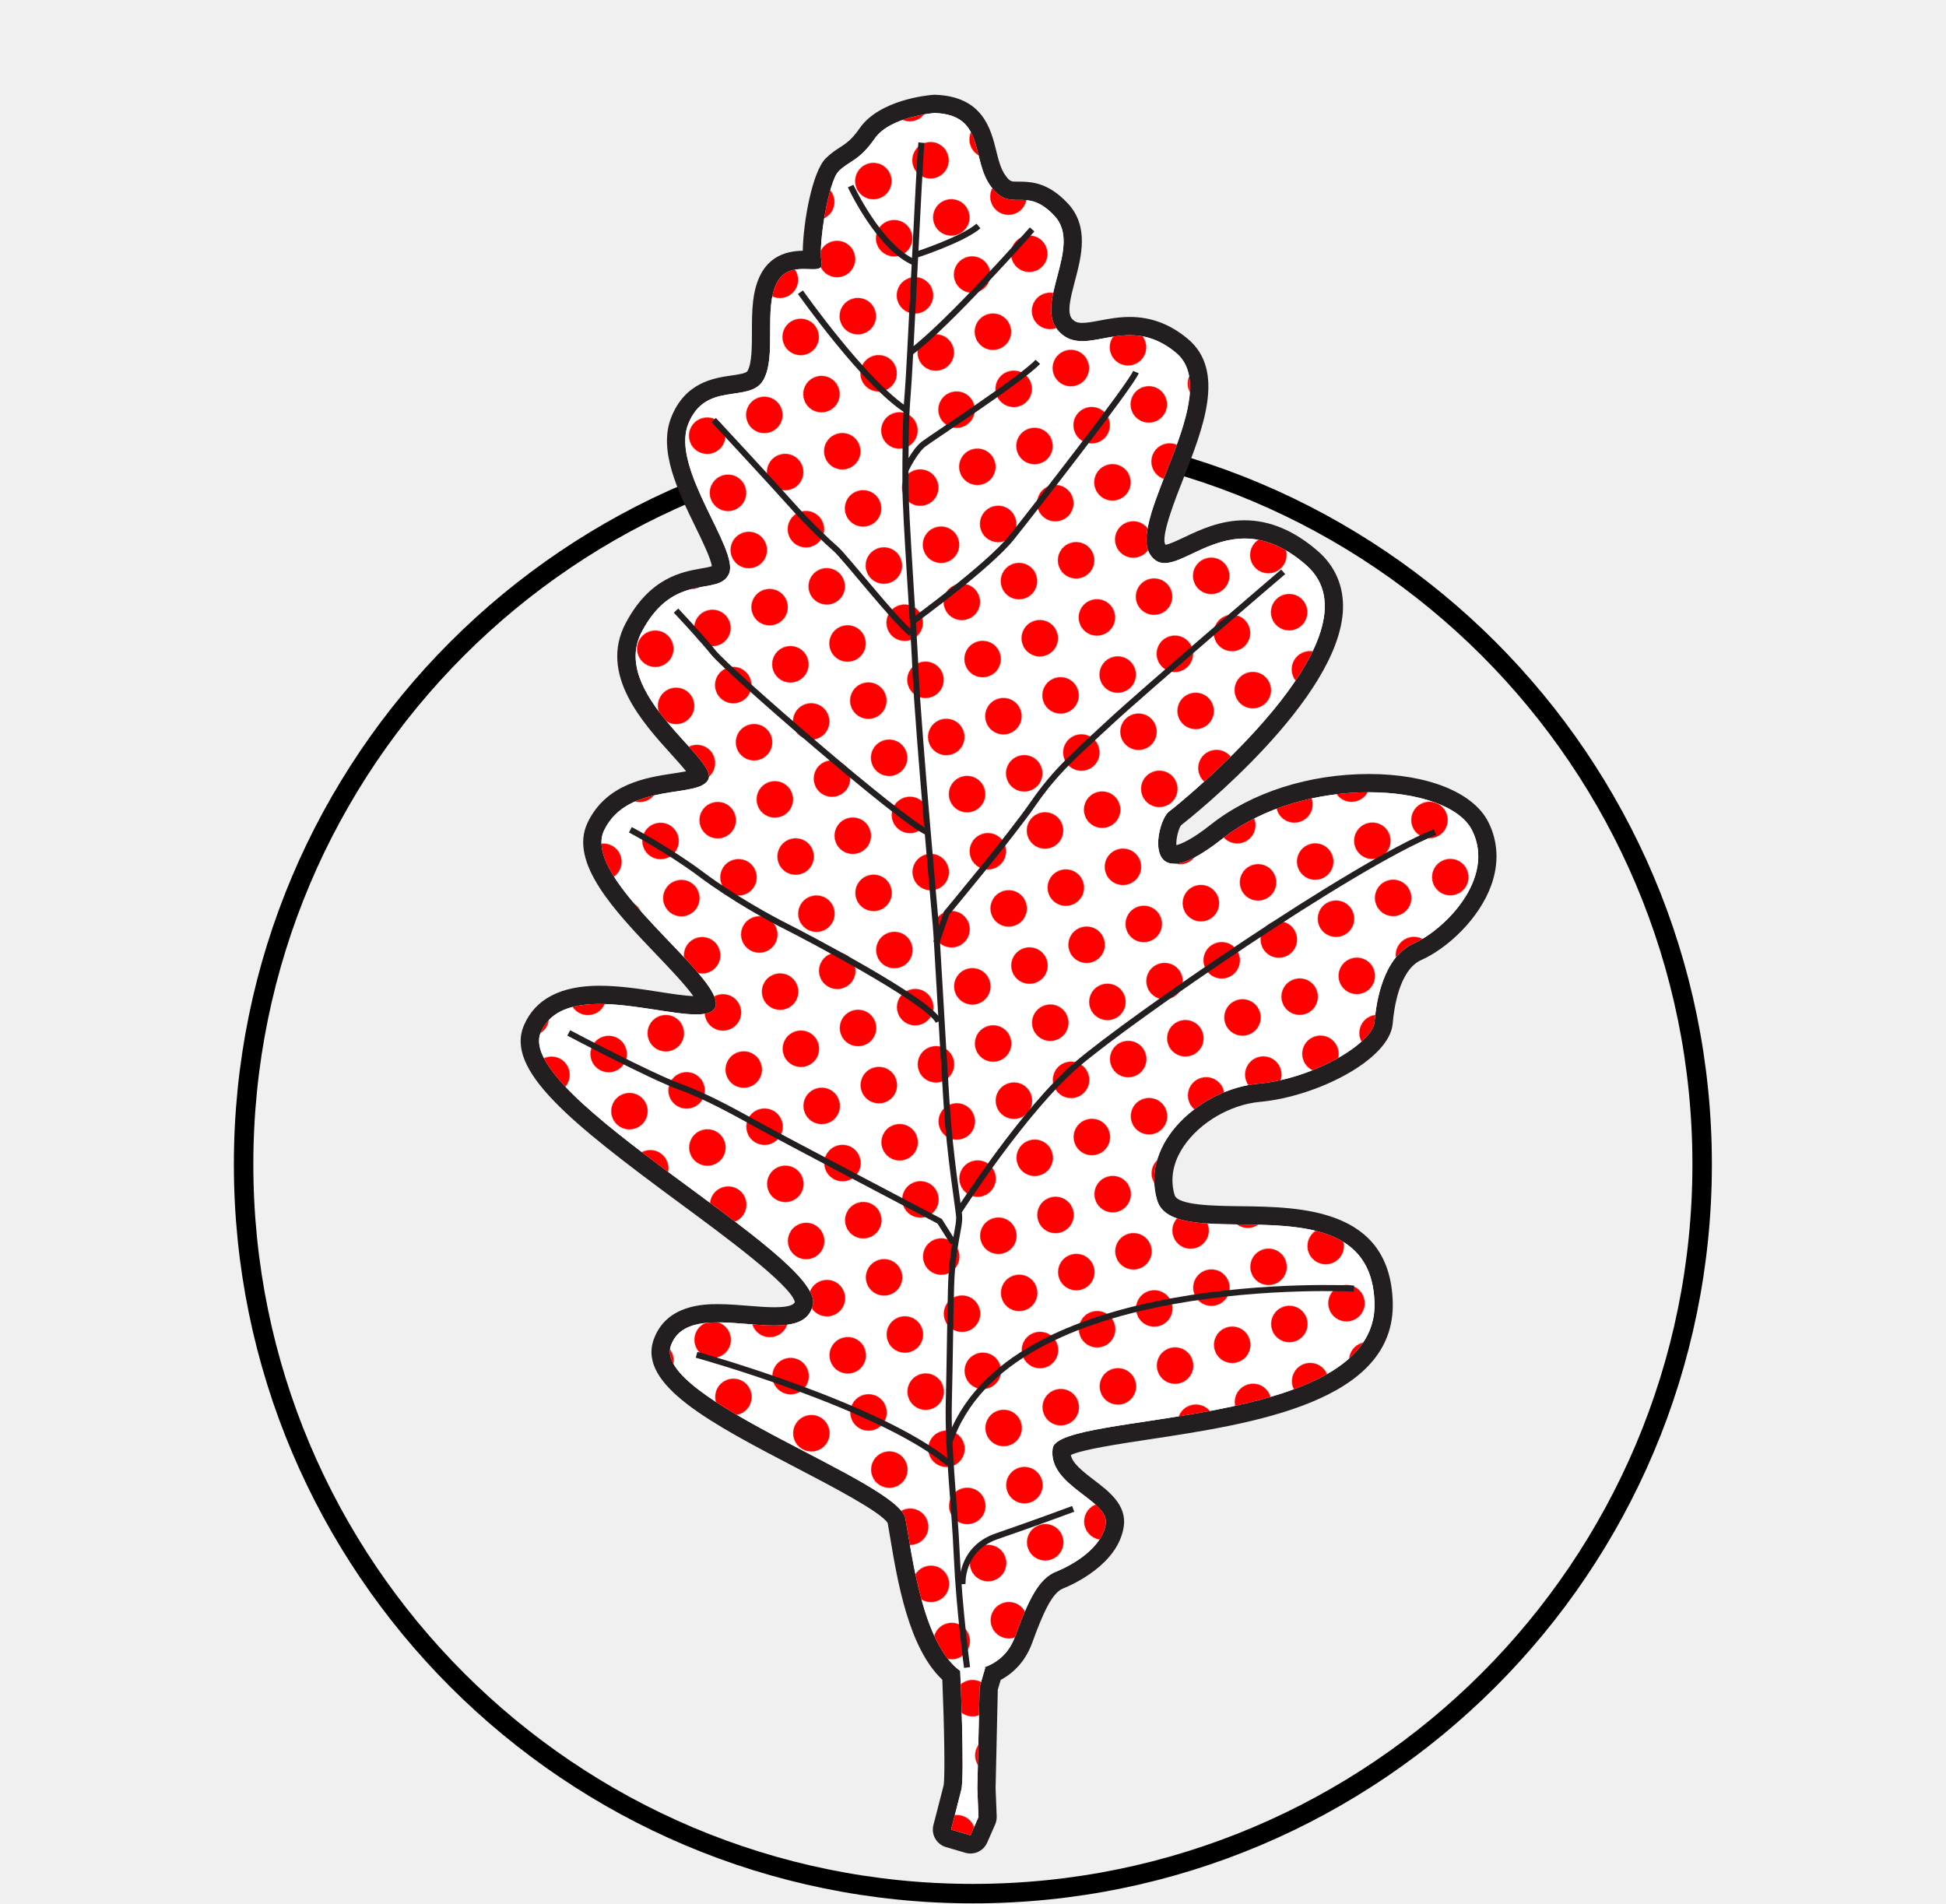
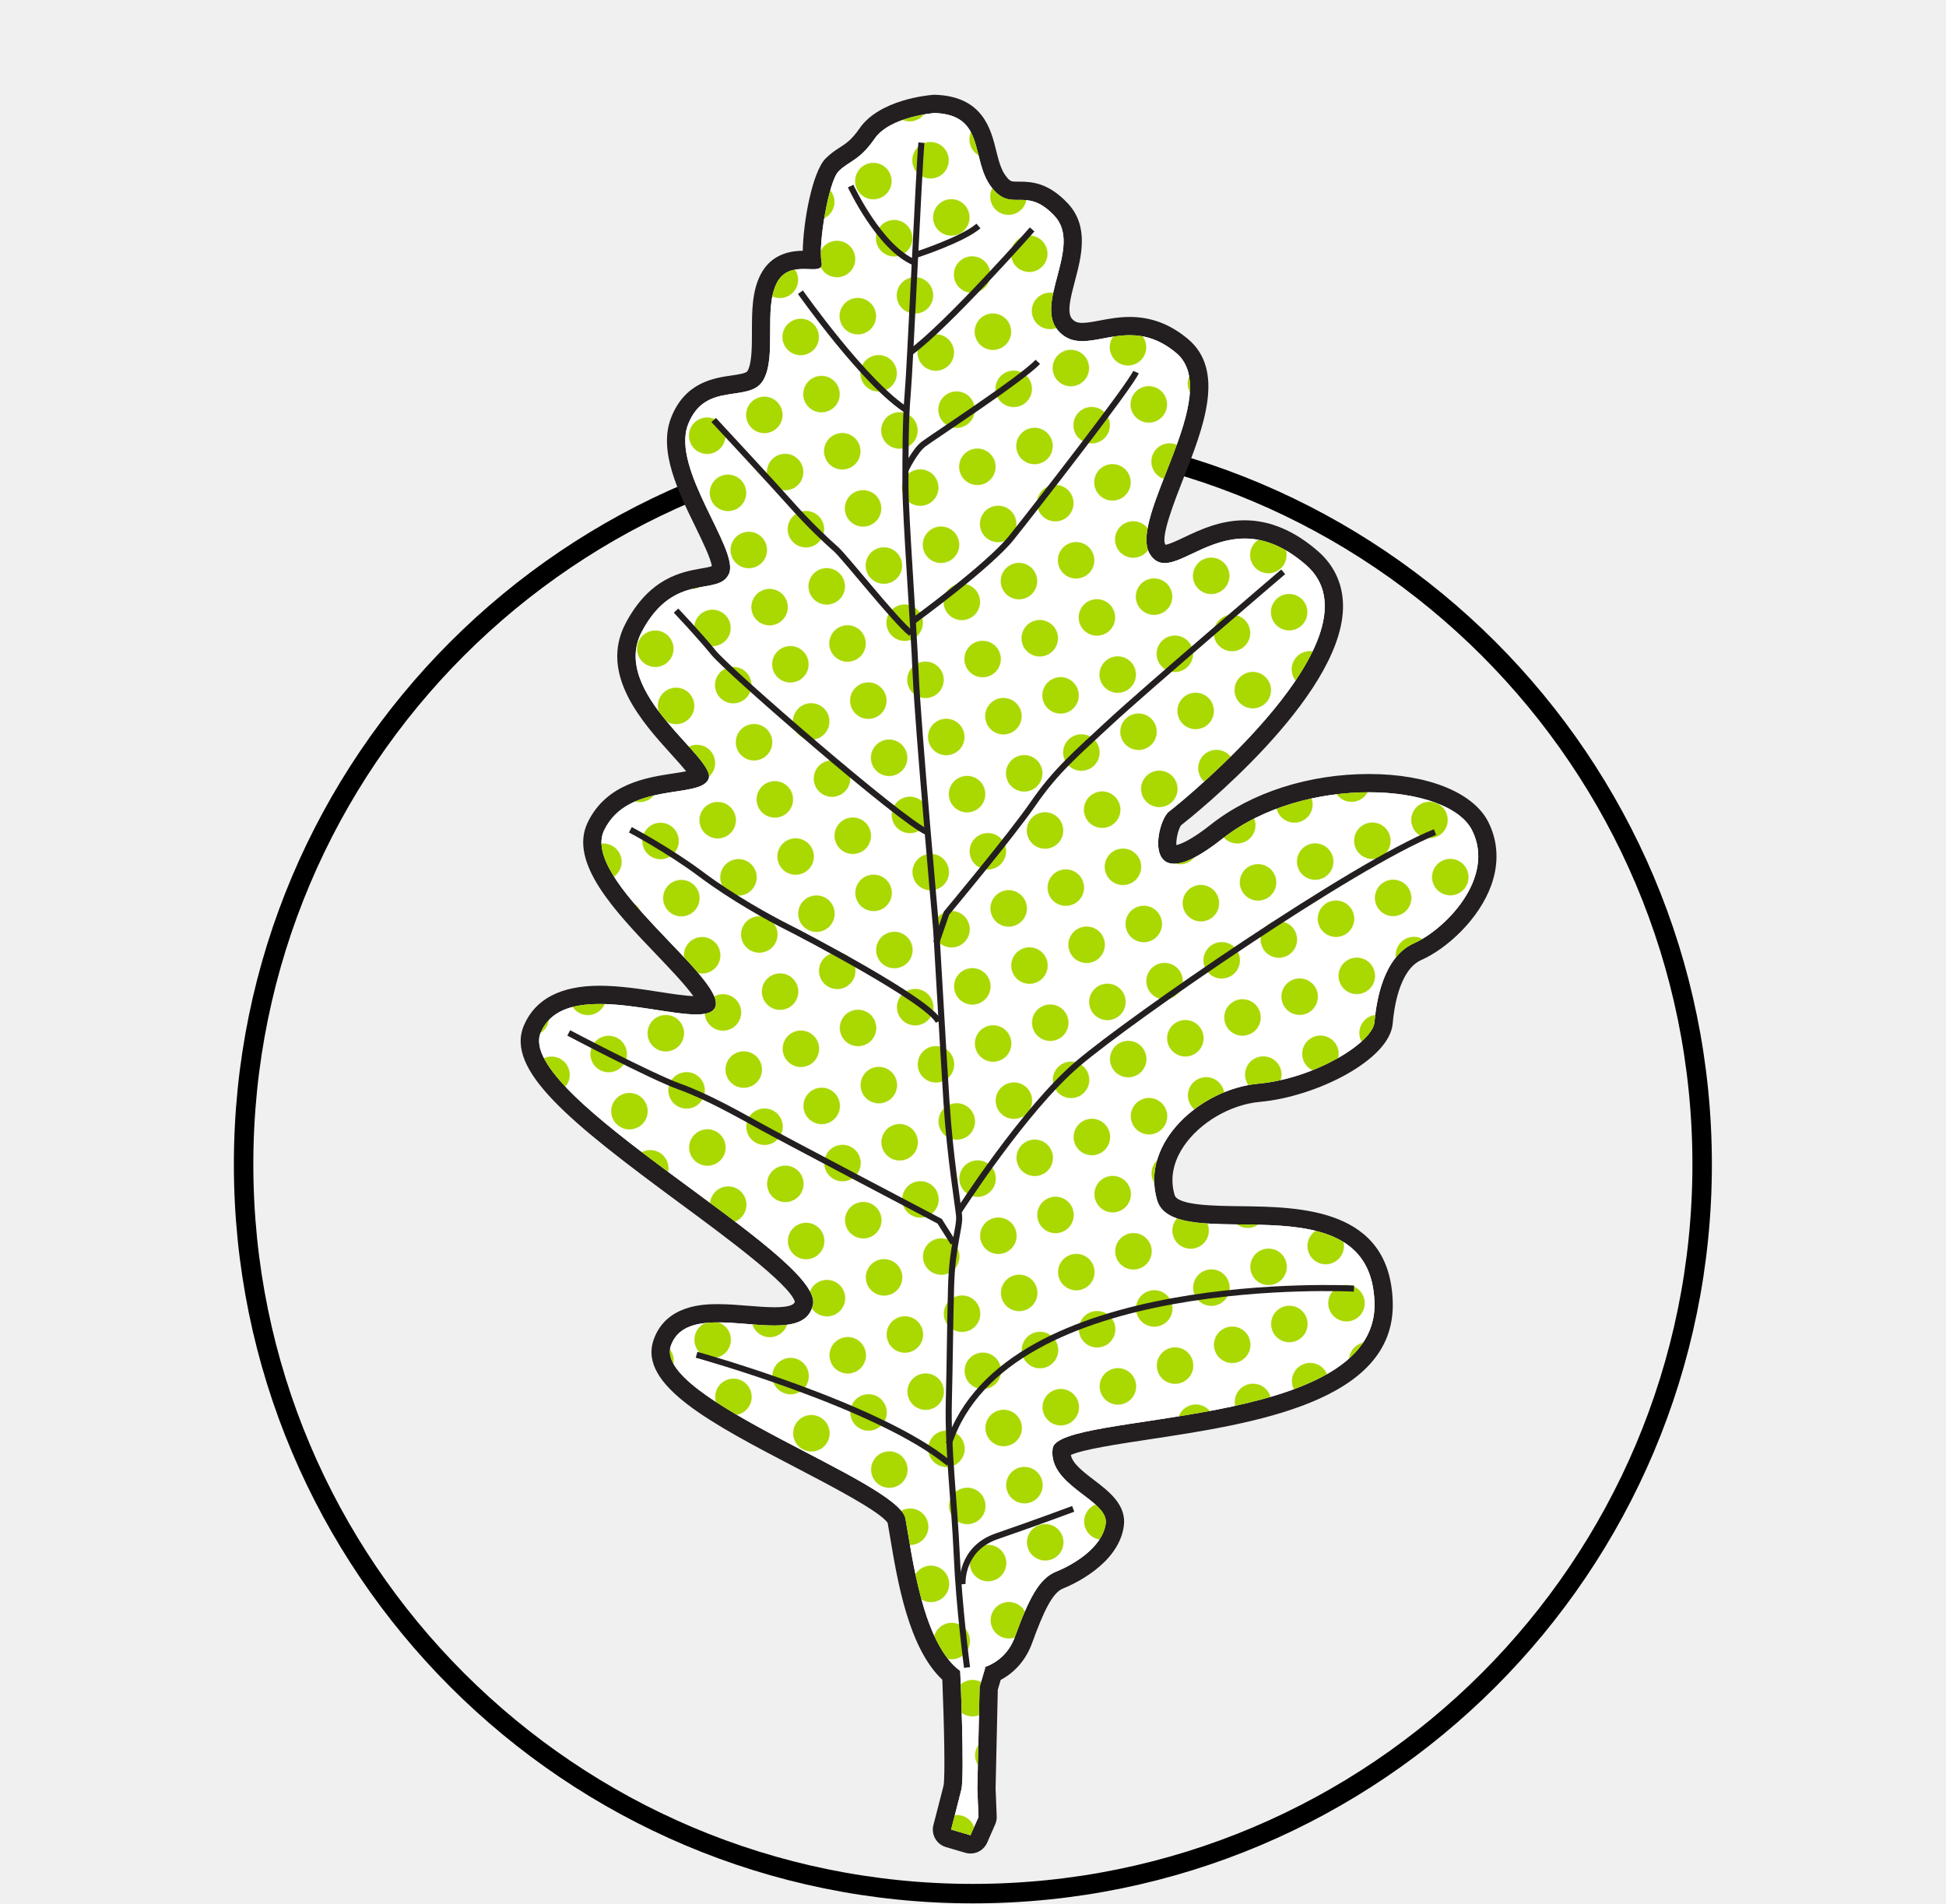
<svg xmlns="http://www.w3.org/2000/svg" version="1.1" id="svg10845" height="195.603" width="200">
  <defs id="defs4809">
    <pattern id="polka" patternTransform="rotate(20)" height="5" width="5" patternUnits="userSpaceOnUse">
      <rect y="0" x="0" height="5" width="5" style="fill:#ffffff" id="rect10288" />
-       <circle cx="2" style="fill:#ff0000" cy="2" r="1.5" id="polka__inner" />
+       <circle cx="2" style="fill:#aad801" cy="2" r="1.5" id="polka__inner" />
    </pattern>
  </defs>
  <g style="display:inline" transform="translate(-282.081,-278.4112)" id="layer1">
    <ellipse style="color:#000000;display:inline;overflow:visible;visibility:visible;opacity:1;fill:none;fill-opacity:1;fill-rule:nonzero;stroke:#000000;stroke-width:2;stroke-miterlimit:4;stroke-dasharray:none;stroke-opacity:1;marker:none;enable-background:accumulate" id="path6022" cx="382.068" cy="398.076" rx="74.951" ry="74.95" />
    <g transform="translate(-0.01300321,7.0507814e-6)" id="g26520">
      <g transform="matrix(1.25,0,0,-1.25,381.8355,467.9678)" id="g7333">
        <path d="M 0,0 C -0.07,0 -0.142,0.01 -0.212,0.03 L -1.807,0.5 c -0.389,0.114 -0.616,0.517 -0.514,0.909 0,0 0.562,2.154 0.843,3.277 0.17,0.681 0.046,5.672 -0.102,9.202 -2.76,2.342 -3.719,8.083 -4.299,11.558 -0.076,0.449 -0.143,0.857 -0.208,1.211 -0.173,0.951 -4.575,3.246 -7.789,4.921 -6.466,3.369 -12.573,6.553 -11.464,9.681 0.768,2.162 2.983,2.412 4.583,2.412 0.798,0 1.635,-0.068 2.444,-0.134 0.779,-0.062 1.516,-0.122 2.188,-0.122 2.038,0 2.329,0.579 2.441,1.123 0.285,1.378 -5.508,5.647 -9.738,8.764 -7.233,5.33 -14.066,10.365 -12.597,13.762 0.811,1.874 2.617,2.786 5.522,2.786 1.589,0 3.307,-0.266 4.822,-0.501 1.195,-0.185 2.323,-0.36 3.126,-0.36 0.728,0 0.872,0.144 0.874,0.146 0.132,0.636 -2.117,2.988 -3.605,4.544 -3.226,3.373 -6.883,7.195 -5.518,10.023 1.369,2.835 4.314,3.282 6.464,3.609 0.793,0.12 1.992,0.302 2.105,0.576 -0.046,0.29 -1.063,1.413 -1.805,2.234 -2.238,2.472 -5.621,6.209 -3.655,9.933 1.813,3.434 4.148,3.844 5.692,4.115 0.939,0.165 1.309,0.261 1.46,0.616 0.228,0.53 -0.717,2.466 -1.407,3.88 -1.36,2.787 -2.902,5.946 -1.981,8.339 0.974,2.535 2.945,2.82 4.383,3.028 1.002,0.144 1.582,0.25 1.859,0.736 0.464,0.812 0.464,2.222 0.464,3.586 0,1.571 0,3.196 0.652,4.417 0.72,1.352 1.965,1.508 2.84,1.508 0.158,0 0.313,-0.005 0.458,-0.01 0.087,-0.003 0.17,-0.006 0.249,-0.007 -0.144,1.827 0.587,6.772 1.651,7.836 0.353,0.353 0.699,0.577 1.033,0.794 0.541,0.351 1.1,0.713 1.837,1.777 1.429,2.064 5.075,2.401 5.485,2.433 3.429,-0.11 3.966,-2.275 4.398,-4.014 0.215,-0.869 0.419,-1.689 0.905,-2.338 0.593,-0.79 0.972,-0.79 1.599,-0.79 l 0.143,0 c 0.992,0 2.072,-0.119 3.411,-1.537 1.505,-1.593 0.928,-3.773 0.418,-5.696 -0.505,-1.904 -0.757,-3.114 -0.01,-3.86 0.364,-0.364 0.765,-0.519 1.341,-0.519 0.465,0 1.003,0.101 1.573,0.208 0.697,0.131 1.487,0.28 2.332,0.28 1.566,0 2.963,-0.527 4.273,-1.611 2.737,-2.265 0.978,-6.734 -0.575,-10.677 -0.949,-2.41 -2.024,-5.143 -1.39,-6.094 0.218,-0.327 0.398,-0.354 0.563,-0.354 0.459,0 1.17,0.336 1.923,0.692 1.247,0.591 2.8,1.326 4.648,1.326 1.911,0 3.724,-0.772 5.544,-2.36 1.252,-1.093 1.856,-2.499 1.794,-4.181 -0.267,-7.195 -12.97,-17.157 -13.098,-17.253 -0.287,-0.242 -0.81,-1.798 -0.508,-2.623 0.087,-0.24 0.204,-0.321 0.465,-0.321 0.417,0 1.425,0.245 3.491,1.88 3.209,2.541 7.778,3.998 12.535,3.998 4.552,0 8.058,-1.359 9.152,-3.547 0.704,-1.407 0.773,-2.995 0.201,-4.592 C 41.178,76.511 38.713,74.268 36.761,73.4 34.677,72.474 34.116,69.336 33.966,67.548 33.773,65.234 28.409,62.224 23.715,61.797 21.1,61.559 18.368,59.966 16.918,57.833 16.21,56.791 15.487,55.14 16.062,53.184 c 0.41,-1.393 3.202,-1.426 6.159,-1.462 4.878,-0.06 11.56,-0.141 11.747,-7.176 C 34.17,37.006 22.815,35.289 14.524,34.035 11.567,33.588 7.886,33.03 7.482,32.404 7.336,31.265 8.322,30.412 9.732,29.338 10.872,28.471 12.05,27.573 11.863,26.262 11.471,23.522 8.007,22.007 7.316,21.731 6.169,21.271 5.394,19.651 4.365,16.822 3.902,15.55 3.041,14.602 1.855,14.047 L 1.498,12.833 1.313,4.581 1.406,2.282 C 1.411,2.169 1.389,2.056 1.344,1.951 L 0.687,0.449 C 0.565,0.171 0.292,0 0,0" id="path7335" style="fill:#ffffff;fill-opacity:1;fill-rule:nonzero;stroke:none" />
      </g>
      <g transform="matrix(1.25,0,0,-1.25,378.1403,288.1508)" id="g7337">
        <path d="M 0,0 C -0.038,0 -0.077,-0.001 -0.115,-0.004 -0.562,-0.039 -4.533,-0.408 -6.16,-2.758 -6.812,-3.7 -7.264,-3.993 -7.788,-4.333 c -0.35,-0.226 -0.746,-0.483 -1.155,-0.892 -1.119,-1.119 -1.851,-5.254 -1.891,-7.6 -1.617,-0.016 -2.774,-0.656 -3.439,-1.904 -0.74,-1.387 -0.74,-3.107 -0.74,-4.77 0,-1.208 0,-2.576 -0.365,-3.215 -0.109,-0.191 -0.75,-0.284 -1.315,-0.366 -1.438,-0.208 -3.844,-0.555 -4.976,-3.499 -1.038,-2.699 0.58,-6.014 2.007,-8.939 0.515,-1.055 1.274,-2.609 1.352,-3.241 -0.191,-0.069 -0.57,-0.135 -0.86,-0.186 -1.587,-0.279 -4.242,-0.745 -6.226,-4.505 -2.211,-4.188 1.383,-8.158 3.762,-10.786 0.391,-0.432 0.872,-0.964 1.211,-1.387 -0.334,-0.067 -0.734,-0.128 -1.067,-0.178 -2.185,-0.332 -5.487,-0.834 -7.027,-4.025 -1.591,-3.296 2.256,-7.318 5.651,-10.868 0.995,-1.04 2.381,-2.489 3.036,-3.415 -0.732,0.029 -1.727,0.183 -2.775,0.346 -1.542,0.239 -3.29,0.509 -4.936,0.509 -3.191,0.001 -5.281,-1.089 -6.21,-3.238 -1.591,-3.679 3.79,-7.994 12.841,-14.664 3.609,-2.66 9.04,-6.662 9.427,-8.088 -0.064,-0.182 -0.309,-0.445 -1.686,-0.445 -0.642,0 -1.364,0.058 -2.128,0.12 -0.824,0.067 -1.675,0.136 -2.503,0.136 l -0.017,0 c -1.07,0 -4.246,-0.015 -5.273,-2.911 -1.328,-3.743 4.766,-6.919 11.823,-10.596 2.725,-1.421 6.823,-3.556 7.415,-4.483 0.059,-0.328 0.121,-0.7 0.188,-1.105 0.618,-3.701 1.532,-9.173 4.305,-11.786 0.156,-3.844 0.236,-7.993 0.104,-8.694 -0.275,-1.099 -0.836,-3.247 -0.836,-3.247 -0.204,-0.784 0.251,-1.589 1.029,-1.818 l 1.595,-0.469 c 0.141,-0.041 0.283,-0.061 0.423,-0.061 0.583,0 1.13,0.341 1.374,0.899 l 0.657,1.501 c 0.091,0.208 0.134,0.434 0.125,0.661 l -0.092,2.3 0.182,8.106 0.237,0.805 c 1.209,0.652 2.094,1.689 2.587,3.043 0.908,2.499 1.648,4.118 2.525,4.469 0.758,0.303 4.56,1.975 5.01,5.122 0.25,1.747 -1.229,2.874 -2.418,3.779 -1.065,0.811 -1.81,1.426 -1.935,2.085 0.989,0.457 3.957,0.906 6.385,1.273 8.567,1.296 20.3,3.07 20.082,11.273 -0.207,7.755 -7.598,7.845 -12.489,7.905 -2.192,0.026 -5.195,0.063 -5.448,0.924 -0.493,1.674 0.139,3.108 0.756,4.015 1.331,1.958 3.841,3.42 6.245,3.639 4.715,0.429 10.685,3.483 10.931,6.437 0.109,1.306 0.556,4.43 2.352,5.228 2.097,0.932 4.747,3.344 5.753,6.151 0.644,1.794 0.563,3.586 -0.235,5.181 -1.222,2.443 -4.985,3.961 -9.822,3.961 -4.924,0 -9.662,-1.516 -13.001,-4.159 -1.61,-1.275 -2.474,-1.604 -2.832,-1.689 -0.042,0.463 0.159,1.309 0.376,1.624 1.081,0.848 13.049,10.421 13.321,17.767 0.069,1.891 -0.64,3.542 -2.051,4.773 -1.935,1.688 -3.966,2.544 -6.037,2.544 -2.017,0 -3.654,-0.775 -4.969,-1.397 -0.541,-0.257 -1.206,-0.571 -1.531,-0.616 -0.003,0.005 -0.007,0.01 -0.01,0.015 -0.417,0.626 0.807,3.734 1.464,5.404 1.646,4.18 3.511,8.918 0.355,11.529 -1.449,1.2 -3.004,1.784 -4.751,1.784 -0.915,0 -1.741,-0.156 -2.47,-0.293 -0.535,-0.101 -1.04,-0.196 -1.435,-0.196 -0.427,0 -0.621,0.11 -0.811,0.3 -0.495,0.495 -0.139,1.838 0.205,3.137 0.532,2.008 1.194,4.507 -0.597,6.404 -1.545,1.635 -2.853,1.772 -3.959,1.772 l -0.071,0 -0.068,-0.001 c -0.548,0 -0.633,0 -1.001,0.491 C 5.45,-6.126 5.264,-5.377 5.068,-4.585 4.627,-2.811 3.962,-0.131 0.05,-0.001 0.033,0 0.017,0 0,0 m 0,-1.5 c 4.223,-0.141 2.956,-3.8 4.645,-6.053 0.795,-1.059 1.465,-1.091 2.201,-1.091 0.046,0 0.093,10e-4 0.139,10e-4 0.792,0 1.672,-0.036 2.868,-1.302 2.393,-2.534 -1.83,-7.32 0.423,-9.572 0.563,-0.563 1.187,-0.739 1.871,-0.739 1.14,0 2.445,0.489 3.905,0.489 1.168,0 2.435,-0.313 3.795,-1.439 4.082,-3.378 -4.082,-13.654 -2.111,-16.61 0.332,-0.498 0.727,-0.688 1.188,-0.688 1.498,0 3.681,2.018 6.57,2.018 1.494,0 3.176,-0.539 5.051,-2.174 6.615,-5.771 -10.135,-19.425 -11.261,-20.269 -0.812,-0.61 -1.698,-4.294 0.407,-4.294 0.813,0 2.073,0.55 3.957,2.041 3.378,2.675 8.023,3.836 12.07,3.836 4.046,0 7.495,-1.161 8.48,-3.132 1.971,-3.941 -2.252,-8.164 -4.785,-9.29 -2.534,-1.126 -3.097,-4.786 -3.238,-6.475 -0.141,-1.689 -4.926,-4.645 -9.571,-5.067 -4.645,-0.422 -9.713,-4.786 -8.305,-9.572 1.407,-4.785 17.595,2.112 17.876,-8.445 0.282,-10.557 -26.04,-8.868 -26.462,-11.965 -0.423,-3.096 4.645,-4.222 4.363,-6.193 -0.281,-1.971 -2.674,-3.378 -4.082,-3.941 -1.408,-0.563 -2.252,-2.252 -3.378,-5.349 -0.561,-1.541 -1.679,-2.245 -2.661,-2.564 l 0.221,0.03 -0.469,-1.595 -0.188,-8.352 0.094,-2.346 -0.657,-1.501 -1.595,0.469 c 0,0 0.563,2.158 0.844,3.285 0.282,1.126 -0.093,9.759 -0.093,9.759 -3.097,2.252 -3.942,9.431 -4.505,12.527 -0.563,3.097 -20.832,9.853 -19.284,14.217 0.553,1.556 2.089,1.913 3.877,1.913 1.513,0 3.205,-0.256 4.631,-0.256 1.613,0 2.887,0.327 3.175,1.721 0.845,4.082 -24.632,17.173 -22.38,22.381 0.787,1.82 2.674,2.334 4.833,2.333 2.795,0 6.045,-0.86 7.948,-0.86 0.833,0 1.409,0.165 1.576,0.638 0.845,2.393 -11.12,10.416 -9.149,14.498 1.97,4.082 7.882,2.534 8.586,4.223 0.704,1.689 -8.164,7.038 -5.49,12.105 2.675,5.068 6.335,2.815 7.179,4.786 0.845,1.971 -4.786,8.586 -3.378,12.246 1.408,3.66 5.067,1.689 6.193,3.66 1.126,1.97 0,5.912 1.126,8.023 0.522,0.979 1.407,1.111 2.178,1.11 0.285,0 0.554,-0.017 0.783,-0.017 0.491,0 0.802,0.082 0.699,0.596 -0.281,1.408 0.563,6.616 1.408,7.46 0.844,0.845 1.689,0.845 2.956,2.675 C -3.66,-1.781 0,-1.5 0,-1.5" id="path7339" style="fill:#231f20;fill-opacity:1;fill-rule:nonzero;stroke:none" />
      </g>
      <g transform="matrix(1.25,0,0,-1.25,433.3882,363.7481)" id="g7341">
        <path d="m 0,0 c -1.971,3.941 -13.794,4.645 -20.551,-0.704 -6.756,-5.349 -5.489,1.408 -4.363,2.252 1.126,0.845 17.876,14.498 11.26,20.27 -6.615,5.771 -10.838,-2.112 -12.809,0.844 -1.97,2.956 6.194,13.231 2.112,16.61 -4.082,3.378 -7.32,-0.563 -9.572,1.689 -2.252,2.252 1.971,7.038 -0.422,9.571 -2.393,2.534 -3.519,0.141 -5.208,2.393 -1.689,2.252 -0.422,5.912 -4.645,6.053 0,0 -3.66,-0.282 -4.927,-2.112 -1.266,-1.829 -2.111,-1.829 -2.956,-2.674 -0.844,-0.844 -1.689,-6.053 -1.407,-7.46 0.281,-1.408 -2.534,0.422 -3.66,-1.689 -1.126,-2.112 0,-6.053 -1.126,-8.023 -1.126,-1.971 -4.786,0 -6.193,-3.66 -1.408,-3.66 4.222,-10.276 3.378,-12.246 -0.845,-1.971 -4.504,0.281 -7.179,-4.786 -2.674,-5.067 6.194,-10.416 5.49,-12.105 -0.704,-1.689 -6.616,-0.141 -8.587,-4.223 -1.97,-4.082 9.994,-12.105 9.15,-14.498 -0.845,-2.393 -12.105,3.096 -14.358,-2.111 -2.252,-5.209 23.225,-18.299 22.381,-22.381 -0.845,-4.082 -10.135,0.985 -11.683,-3.378 -1.548,-4.364 18.721,-11.12 19.284,-14.217 0.563,-3.097 1.407,-10.275 4.504,-12.528 0,0 0.376,-8.633 0.094,-9.759 -0.281,-1.126 -0.844,-3.284 -0.844,-3.284 l 1.595,-0.469 0.657,1.501 -0.094,2.346 0.187,8.352 0.47,1.595 -0.221,-0.03 c 0.982,0.319 2.1,1.022 2.661,2.564 1.126,3.096 1.97,4.786 3.378,5.348 1.407,0.564 3.8,1.971 4.082,3.942 0.281,1.97 -4.786,3.097 -4.364,6.193 0.423,3.097 26.744,1.408 26.463,11.965 -0.282,10.557 -16.469,3.659 -17.877,8.445 -1.407,4.786 3.66,9.149 8.305,9.572 4.645,0.422 9.431,3.378 9.572,5.067 0.141,1.689 0.704,5.349 3.237,6.475 C -2.252,-8.164 1.971,-3.941 0,0" id="path7387" style="fill:url(#polka);fill-opacity:1;fill-rule:nonzero;stroke:none" />
      </g>
      <g transform="matrix(1.25,0,0,-1.25,381.4835,449.7867)" id="g7389">
        <path d="m 0,0 c 0,0 -0.657,4.88 -0.844,9.196 -0.188,4.317 -0.751,8.821 -0.657,12.575 0.094,3.753 0.094,6.193 0.187,9.571 0.094,3.378 0.751,4.88 0.657,5.818 -0.094,0.939 -0.75,4.88 -1.032,9.29 -0.282,4.411 -0.282,4.692 -0.469,7.789 -0.188,3.097 -0.376,6.381 -0.376,6.381 0,0 -1.501,16.703 -1.689,21.02 -0.187,4.316 -0.844,13.044 -0.844,15.577 0,2.534 0,5.443 0.187,7.507 0.188,2.065 0.939,18.768 1.127,20.645" id="path7391" style="fill:none;stroke:#231f20;stroke-width:0.5;stroke-linecap:butt;stroke-linejoin:miter;stroke-miterlimit:4;stroke-dasharray:none;stroke-opacity:1" />
      </g>
      <g transform="matrix(1.25,0,0,-1.25,369.5191,297.533)" id="g7393">
        <path d="M 0,0 C 0,0 2.346,-5.067 5.255,-6.287" id="path7395" style="fill:none;stroke:#231f20;stroke-width:0.5;stroke-linecap:butt;stroke-linejoin:miter;stroke-miterlimit:4;stroke-dasharray:none;stroke-opacity:1" />
      </g>
      <g transform="matrix(1.25,0,0,-1.25,376.3223,304.5709)" id="g7397">
        <path d="M 0,0 C 0,0 3.754,1.22 5.067,2.346" id="path7399" style="fill:none;stroke:#231f20;stroke-width:0.5;stroke-linecap:butt;stroke-linejoin:miter;stroke-miterlimit:4;stroke-dasharray:none;stroke-opacity:1" />
      </g>
      <g transform="matrix(1.25,0,0,-1.25,388.1696,301.9903)" id="g7401">
        <path d="M 0,0 C 0,0 -6.944,-7.882 -10.041,-10.135" id="path7403" style="fill:none;stroke:#231f20;stroke-width:0.5;stroke-linecap:butt;stroke-linejoin:miter;stroke-miterlimit:4;stroke-dasharray:none;stroke-opacity:1" />
      </g>
      <g transform="matrix(1.25,0,0,-1.25,364.358,308.4417)" id="g7405">
        <path d="M 0,0 C 0,0 5.349,-7.601 8.821,-9.759" id="path7407" style="fill:none;stroke:#231f20;stroke-width:0.5;stroke-linecap:butt;stroke-linejoin:miter;stroke-miterlimit:4;stroke-dasharray:none;stroke-opacity:1" />
      </g>
      <g transform="matrix(1.25,0,0,-1.25,375.1493,326.7403)" id="g7409">
        <path d="m 0,0 c 0,0 0.751,1.595 1.501,2.158 0.751,0.563 8.071,5.349 9.384,6.757" id="path7411" style="fill:none;stroke:#231f20;stroke-width:0.5;stroke-linecap:butt;stroke-linejoin:miter;stroke-miterlimit:4;stroke-dasharray:none;stroke-opacity:1" />
      </g>
      <g transform="matrix(1.25,0,0,-1.25,375.9705,342.2237)" id="g7413">
        <path d="m 0,0 c 0,0 6.193,4.504 8.07,6.85 1.877,2.346 9.759,12.481 10.229,13.607" id="path7415" style="fill:none;stroke:#231f20;stroke-width:0.5;stroke-linecap:butt;stroke-linejoin:miter;stroke-miterlimit:4;stroke-dasharray:none;stroke-opacity:1" />
      </g>
      <g transform="matrix(1.25,0,0,-1.25,355.4432,321.5792)" id="g7417">
        <path d="m 0,0 c 0,0 4.88,-5.255 6.381,-6.944 1.502,-1.689 2.909,-3.003 3.66,-3.66 0.751,-0.657 4.879,-5.912 6.193,-6.944" id="path7419" style="fill:none;stroke:#231f20;stroke-width:0.5;stroke-linecap:butt;stroke-linejoin:miter;stroke-miterlimit:4;stroke-dasharray:none;stroke-opacity:1" />
      </g>
      <g transform="matrix(1.25,0,0,-1.25,351.5723,341.1681)" id="g7421">
        <path d="M 0,0 C 0,0 1.877,-1.971 3.097,-3.472 4.317,-4.973 18.58,-17.36 20.645,-18.205" id="path7423" style="fill:none;stroke:#231f20;stroke-width:0.5;stroke-linecap:butt;stroke-linejoin:miter;stroke-miterlimit:4;stroke-dasharray:none;stroke-opacity:1" />
      </g>
      <g transform="matrix(1.25,0,0,-1.25,378.3165,375.3021)" id="g7425">
        <path d="m 0,0 0.845,2.44 c 0,0 5.255,6.287 7.131,9.008 1.877,2.722 3.566,4.129 6.288,6.663 2.721,2.534 14.263,12.387 14.263,12.387" id="path7427" style="fill:none;stroke:#231f20;stroke-width:0.5;stroke-linecap:butt;stroke-linejoin:miter;stroke-miterlimit:4;stroke-dasharray:none;stroke-opacity:1" />
      </g>
      <g transform="matrix(1.25,0,0,-1.25,346.8803,363.6895)" id="g7429">
        <path d="m 0,0 c 0,0 3.191,-1.689 5.818,-3.66 2.627,-1.97 5.724,-3.659 7.038,-4.316 1.314,-0.657 11.73,-6.1 12.481,-7.789" id="path7431" style="fill:none;stroke:#231f20;stroke-width:0.5;stroke-linecap:butt;stroke-linejoin:miter;stroke-miterlimit:4;stroke-dasharray:none;stroke-opacity:1" />
      </g>
      <g transform="matrix(1.25,0,0,-1.25,340.5462,384.5686)" id="g7433">
        <path d="m 0,0 c 0,0 6.756,-3.566 9.102,-4.41 2.346,-0.845 4.974,-2.346 6.851,-3.379 1.876,-1.032 14.545,-7.694 14.545,-7.694 l 1.126,-1.783" id="path7435" style="fill:none;stroke:#231f20;stroke-width:0.5;stroke-linecap:butt;stroke-linejoin:miter;stroke-miterlimit:4;stroke-dasharray:none;stroke-opacity:1" />
      </g>
      <g transform="matrix(1.25,0,0,-1.25,380.6625,402.8672)" id="g7437">
        <path d="m 0,0 c 0,0 5.349,8.352 9.759,12.105 4.411,3.754 22.615,16.328 29.372,19.049" id="path7439" style="fill:none;stroke:#231f20;stroke-width:0.5;stroke-linecap:butt;stroke-linejoin:miter;stroke-miterlimit:4;stroke-dasharray:none;stroke-opacity:1" />
      </g>
      <g transform="matrix(1.25,0,0,-1.25,421.2478,410.8436)" id="g7441">
        <path d="M 0,0 C 0,0 -28.621,1.501 -33.313,-12.762" id="path7443" style="fill:none;stroke:#231f20;stroke-width:0.5;stroke-linecap:butt;stroke-linejoin:miter;stroke-miterlimit:4;stroke-dasharray:none;stroke-opacity:1" />
      </g>
      <g transform="matrix(1.25,0,0,-1.25,353.6837,417.6468)" id="g7445">
        <path d="M 0,0 C 0,0 14.92,-4.129 20.738,-8.915" id="path7447" style="fill:none;stroke:#231f20;stroke-width:0.5;stroke-linecap:butt;stroke-linejoin:miter;stroke-miterlimit:4;stroke-dasharray:none;stroke-opacity:1" />
      </g>
      <g transform="matrix(1.25,0,0,-1.25,381.0143,441.224)" id="g7449">
        <path d="M 0,0 C 0,0 -0.188,2.909 2.815,3.941 5.818,4.973 9.102,6.193 9.102,6.193" id="path7451" style="fill:none;stroke:#231f20;stroke-width:0.5;stroke-linecap:butt;stroke-linejoin:miter;stroke-miterlimit:4;stroke-dasharray:none;stroke-opacity:1" />
      </g>
    </g>
  </g>
</svg>
